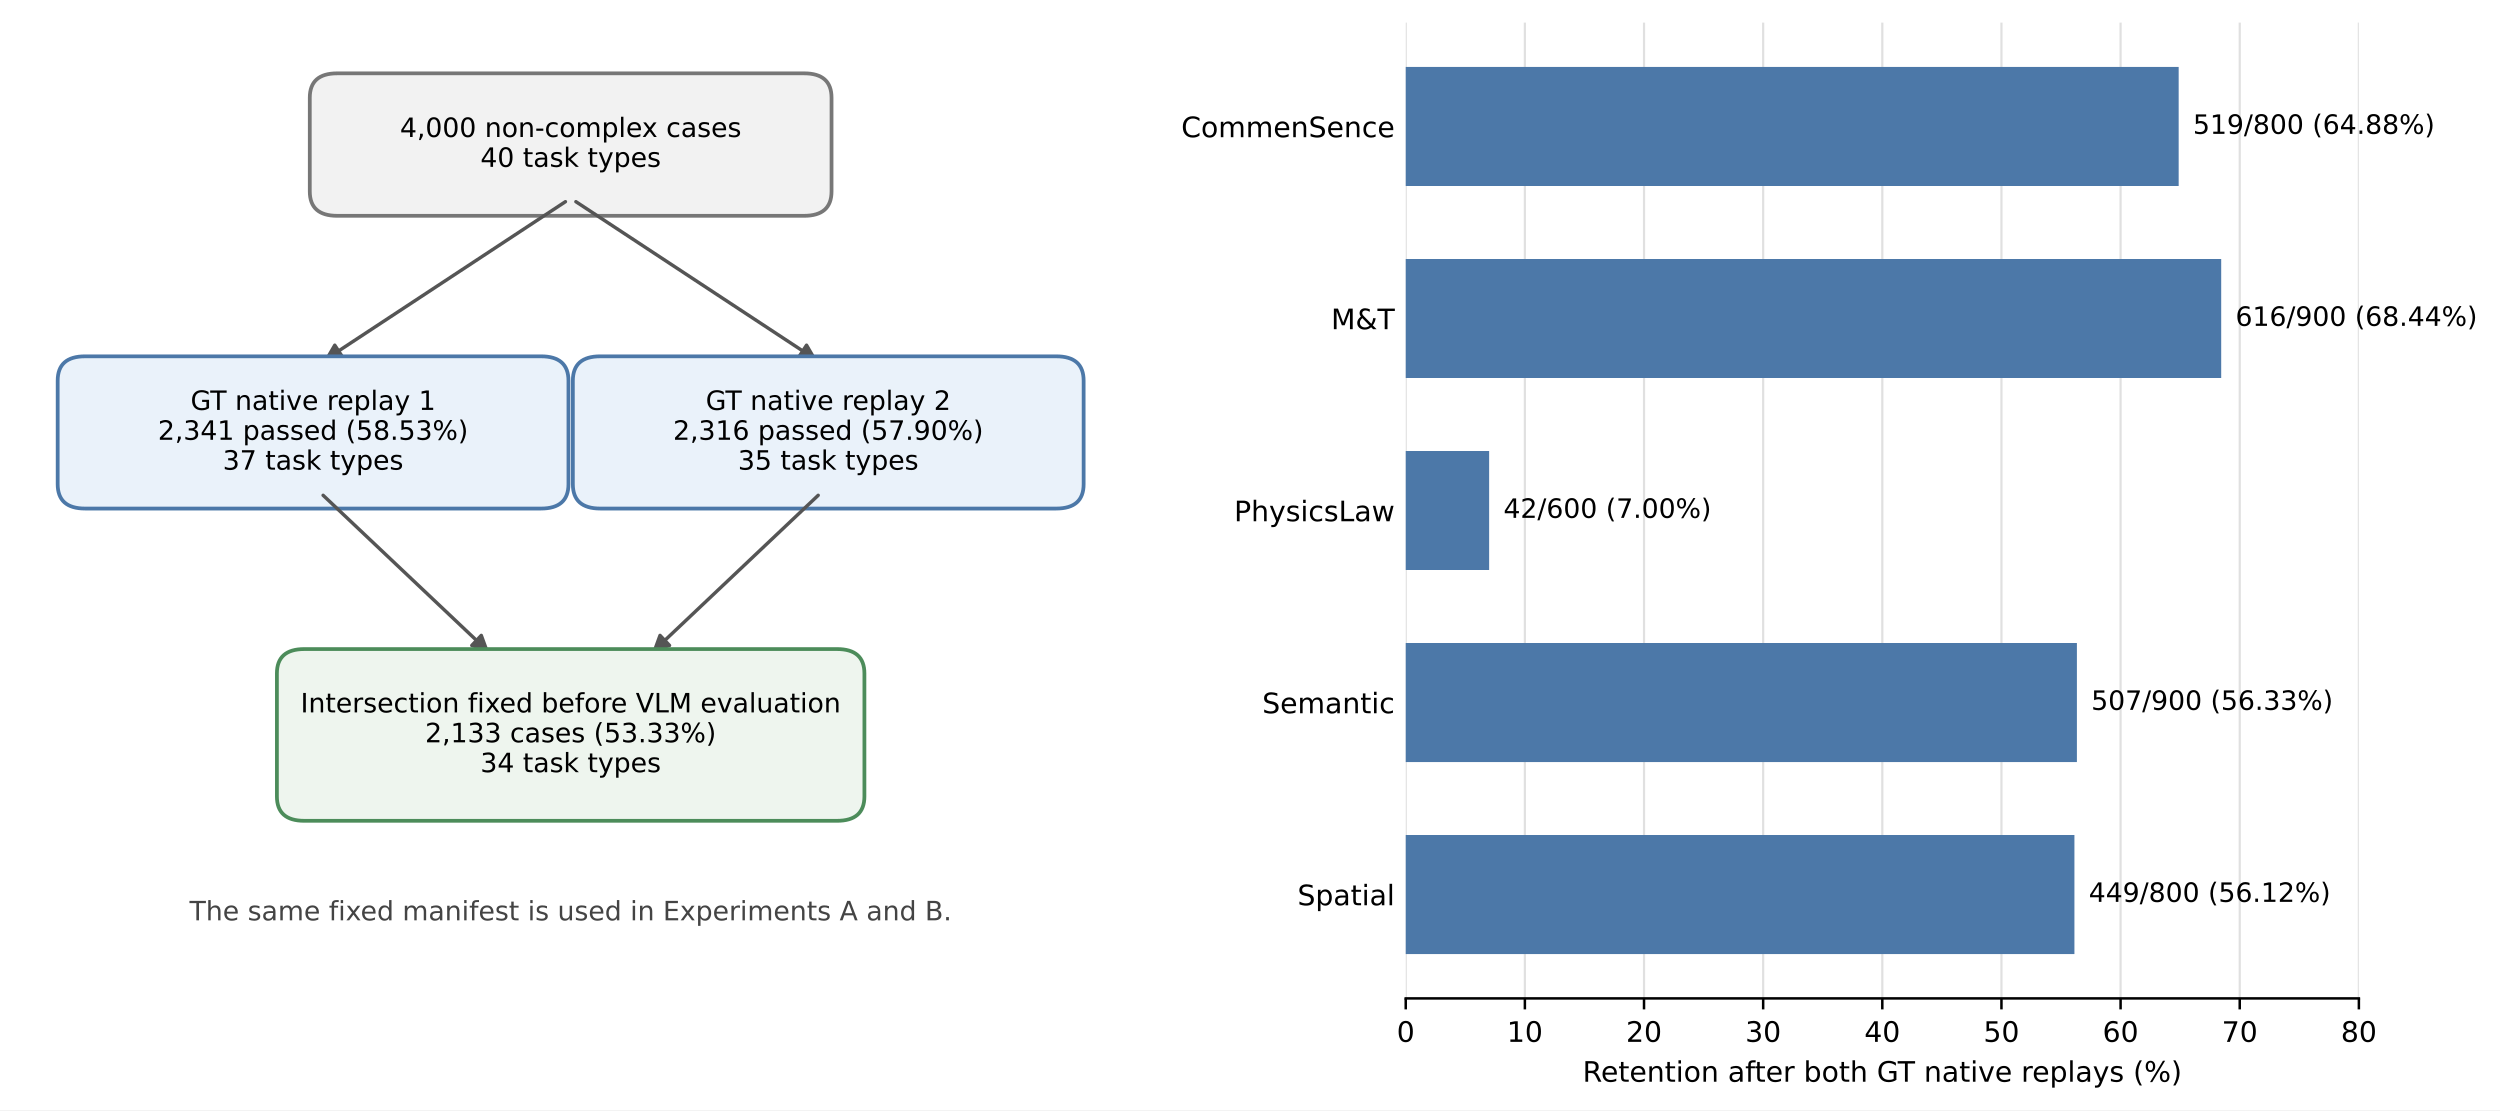
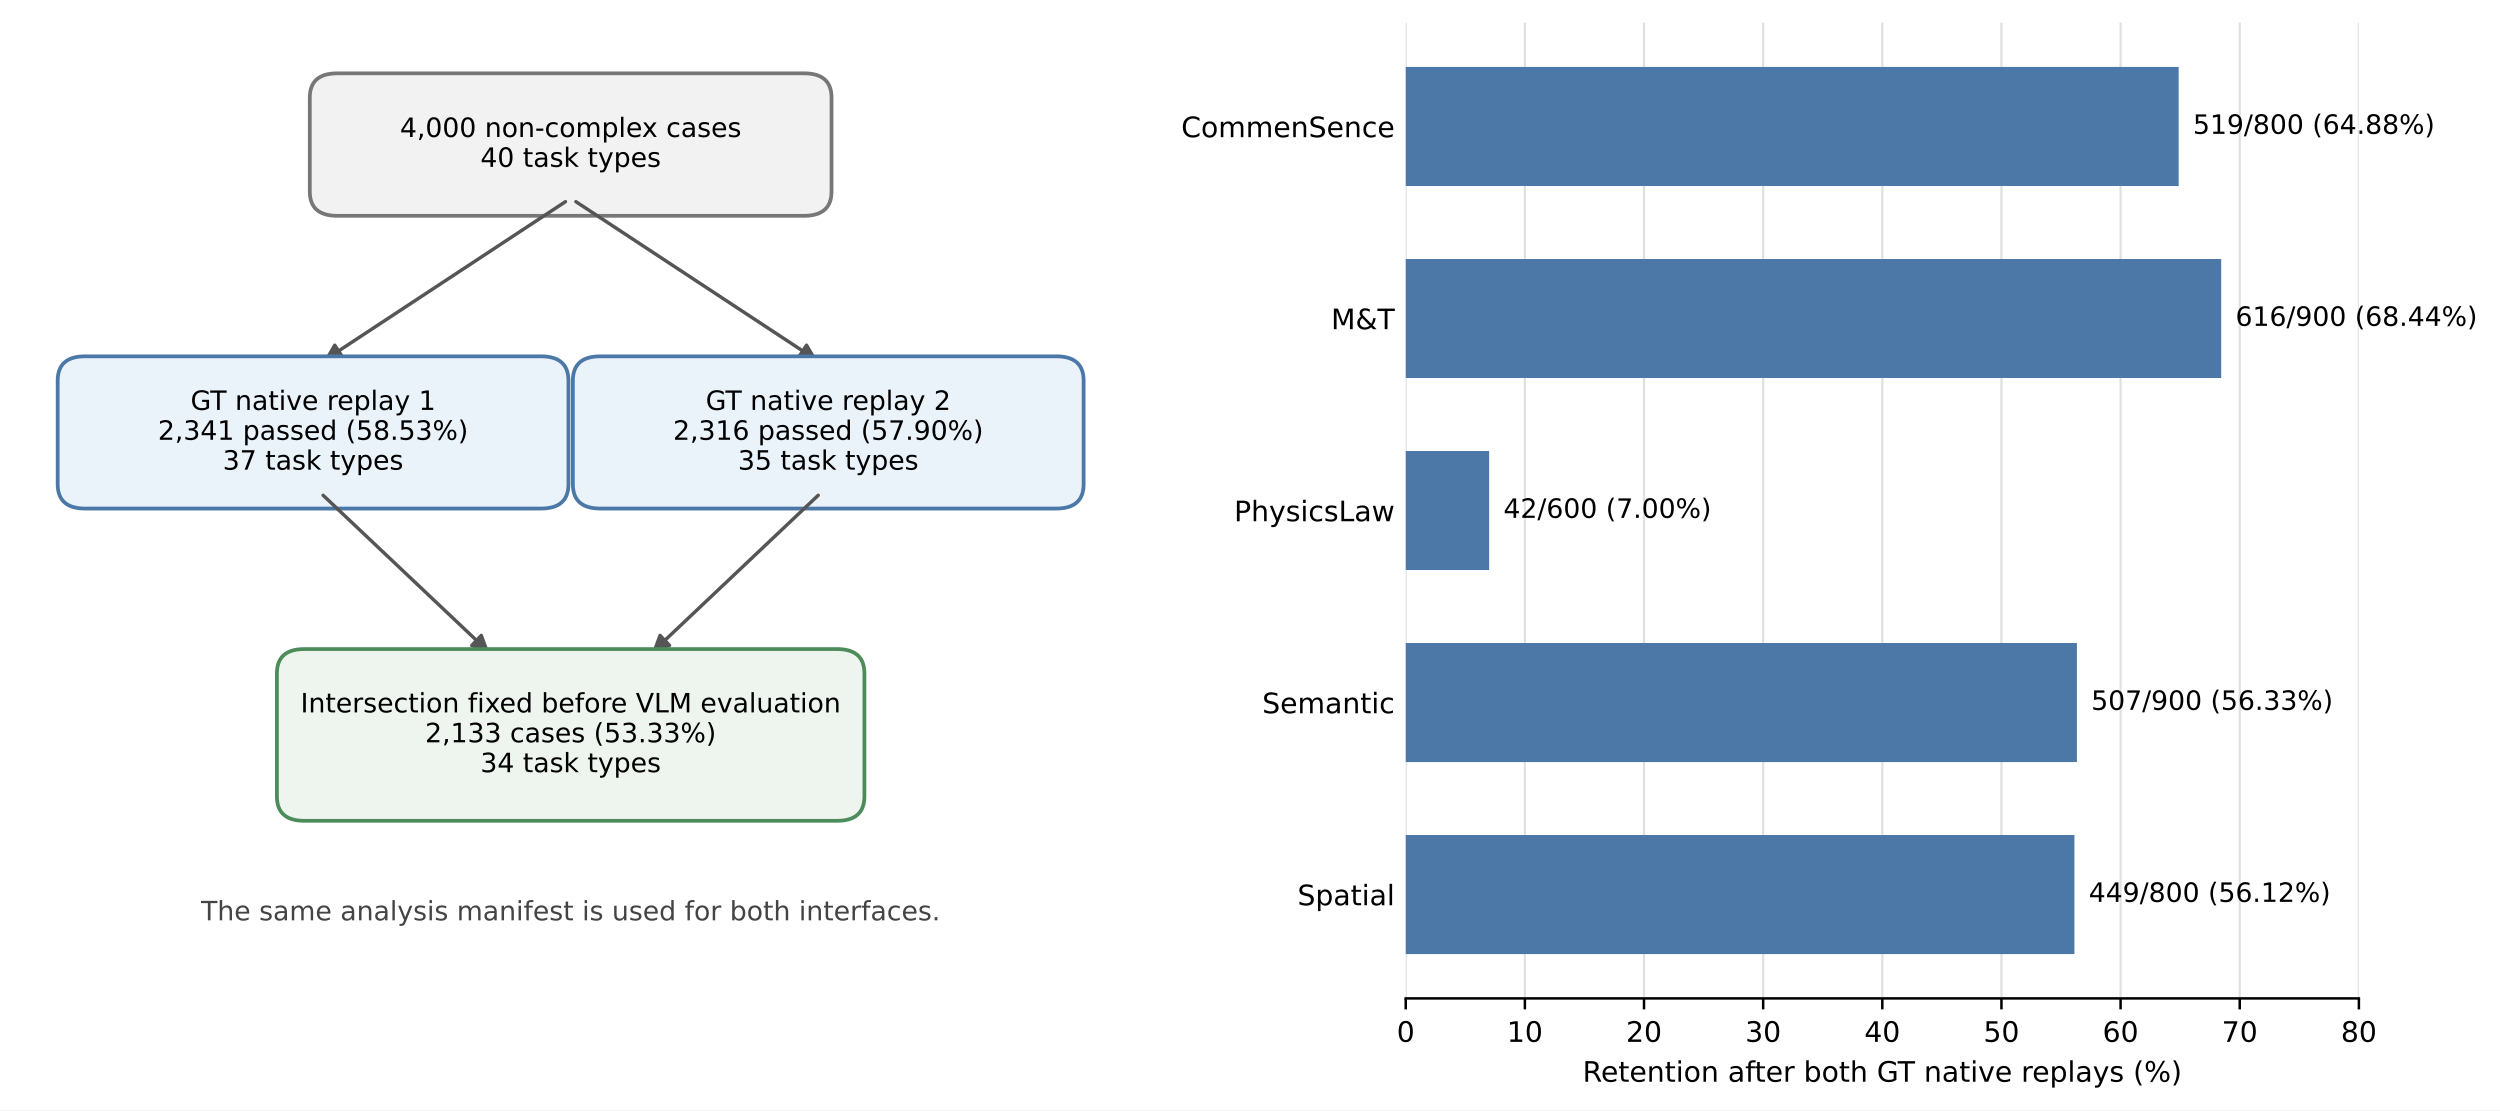
<svg xmlns="http://www.w3.org/2000/svg" xmlns:xlink="http://www.w3.org/1999/xlink" width="796.371pt" height="353.661pt" viewBox="0 0 796.371 353.661" version="1.1">
  <defs>
    <style type="text/css">*{stroke-linejoin: round; stroke-linecap: butt}</style>
  </defs>
  <g id="figure_1">
    <g id="patch_1">
      <path d="M 0 353.661 L 796.371 353.661 L 796.371 0 L 0 0 z " style="fill: #ffffff" />
    </g>
    <g id="axes_1">
      <g id="patch_2">
-         <path d="M 107.41 68.746 L 256.154 68.746 Q 264.884 68.746 264.884 60.975 L 264.884 31.135 Q 264.884 23.364 256.154 23.364 L 107.41 23.364 Q 98.681 23.364 98.681 31.135 L 98.681 60.975 Q 98.681 68.746 107.41 68.746 z " clip-path="url(#p38c311304d)" style="fill: #f2f2f2; stroke: #777777; stroke-width: 1.2; stroke-linejoin: miter" />
+         <path d="M 107.41 68.746 L 256.154 68.746 Q 264.884 68.746 264.884 60.975 L 264.884 31.135 Q 264.884 23.364 256.154 23.364 L 107.41 23.364 Q 98.681 23.364 98.681 31.135 L 98.681 60.975 Q 98.681 68.746 107.41 68.746 z " clip-path="url(#pd1486f3efa)" style="fill: #f2f2f2; stroke: #777777; stroke-width: 1.2; stroke-linejoin: miter" />
      </g>
      <g id="patch_3">
-         <path d="M 180.113 64.249 Q 141.63 89.571 104.175 114.217 " clip-path="url(#p38c311304d)" style="fill: none; stroke: #555555; stroke-width: 1.1; stroke-linecap: round" />
-         <path d="M 109.059 113.637 L 104.175 114.217 L 106.641 109.961 z " clip-path="url(#p38c311304d)" style="fill: #555555; stroke: #555555; stroke-width: 1.1; stroke-linecap: round" />
+         <path d="M 180.113 64.249 Q 141.63 89.571 104.175 114.217 " clip-path="url(#pd1486f3efa)" style="fill: none; stroke: #555555; stroke-width: 1.1; stroke-linecap: round" />
+         <path d="M 109.059 113.637 L 104.175 114.217 L 106.641 109.961 z " clip-path="url(#pd1486f3efa)" style="fill: #555555; stroke: #555555; stroke-width: 1.1; stroke-linecap: round" />
      </g>
      <g id="patch_4">
-         <path d="M 183.451 64.249 Q 221.934 89.571 259.39 114.217 " clip-path="url(#p38c311304d)" style="fill: none; stroke: #555555; stroke-width: 1.1; stroke-linecap: round" />
-         <path d="M 256.924 109.961 L 259.39 114.217 L 254.505 113.637 z " clip-path="url(#p38c311304d)" style="fill: #555555; stroke: #555555; stroke-width: 1.1; stroke-linecap: round" />
+         <path d="M 183.451 64.249 Q 221.934 89.571 259.39 114.217 " clip-path="url(#pd1486f3efa)" style="fill: none; stroke: #555555; stroke-width: 1.1; stroke-linecap: round" />
+         <path d="M 256.924 109.961 L 259.39 114.217 L 254.505 113.637 z " clip-path="url(#pd1486f3efa)" style="fill: #555555; stroke: #555555; stroke-width: 1.1; stroke-linecap: round" />
      </g>
      <g id="patch_5">
-         <path d="M 27.102 161.998 L 172.355 161.998 Q 181.084 161.998 181.084 154.227 L 181.084 121.278 Q 181.084 113.507 172.355 113.507 L 27.102 113.507 Q 18.373 113.507 18.373 121.278 L 18.373 154.227 Q 18.373 161.998 27.102 161.998 z " clip-path="url(#p38c311304d)" style="fill: #eaf2fa; stroke: #4c78a8; stroke-width: 1.2; stroke-linejoin: miter" />
+         <path d="M 27.102 161.998 L 172.355 161.998 Q 181.084 161.998 181.084 154.227 L 181.084 121.278 Q 181.084 113.507 172.355 113.507 L 27.102 113.507 Q 18.373 113.507 18.373 121.278 L 18.373 154.227 Q 18.373 161.998 27.102 161.998 z " clip-path="url(#pd1486f3efa)" style="fill: #eaf2fa; stroke: #4c78a8; stroke-width: 1.2; stroke-linejoin: miter" />
      </g>
      <g id="patch_6">
-         <path d="M 191.21 161.998 L 336.462 161.998 Q 345.191 161.998 345.191 154.227 L 345.191 121.278 Q 345.191 113.507 336.462 113.507 L 191.21 113.507 Q 182.481 113.507 182.481 121.278 L 182.481 154.227 Q 182.481 161.998 191.21 161.998 z " clip-path="url(#p38c311304d)" style="fill: #eaf2fa; stroke: #4c78a8; stroke-width: 1.2; stroke-linejoin: miter" />
+         <path d="M 191.21 161.998 L 336.462 161.998 Q 345.191 161.998 345.191 154.227 L 345.191 121.278 Q 345.191 113.507 336.462 113.507 L 191.21 113.507 Q 182.481 113.507 182.481 121.278 L 182.481 154.227 Q 182.481 161.998 191.21 161.998 z " clip-path="url(#pd1486f3efa)" style="fill: #eaf2fa; stroke: #4c78a8; stroke-width: 1.2; stroke-linejoin: miter" />
      </g>
      <g id="patch_7">
-         <path d="M 102.93 157.78 Q 129.41 182.827 154.996 207.028 " clip-path="url(#p38c311304d)" style="fill: none; stroke: #555555; stroke-width: 1.1; stroke-linecap: round" />
-         <path d="M 153.311 202.406 L 154.996 207.028 L 150.288 205.603 z " clip-path="url(#p38c311304d)" style="fill: #555555; stroke: #555555; stroke-width: 1.1; stroke-linecap: round" />
+         <path d="M 102.93 157.78 Q 129.41 182.827 154.996 207.028 " clip-path="url(#pd1486f3efa)" style="fill: none; stroke: #555555; stroke-width: 1.1; stroke-linecap: round" />
+         <path d="M 153.311 202.406 L 154.996 207.028 L 150.288 205.603 z " clip-path="url(#pd1486f3efa)" style="fill: #555555; stroke: #555555; stroke-width: 1.1; stroke-linecap: round" />
      </g>
      <g id="patch_8">
-         <path d="M 260.634 157.78 Q 234.155 182.827 208.569 207.028 " clip-path="url(#p38c311304d)" style="fill: none; stroke: #555555; stroke-width: 1.1; stroke-linecap: round" />
-         <path d="M 213.277 205.603 L 208.569 207.028 L 210.253 202.406 z " clip-path="url(#p38c311304d)" style="fill: #555555; stroke: #555555; stroke-width: 1.1; stroke-linecap: round" />
+         <path d="M 260.634 157.78 Q 234.155 182.827 208.569 207.028 " clip-path="url(#pd1486f3efa)" style="fill: none; stroke: #555555; stroke-width: 1.1; stroke-linecap: round" />
+         <path d="M 213.277 205.603 L 208.569 207.028 L 210.253 202.406 z " clip-path="url(#pd1486f3efa)" style="fill: #555555; stroke: #555555; stroke-width: 1.1; stroke-linecap: round" />
      </g>
      <g id="patch_9">
-         <path d="M 96.935 261.467 L 266.629 261.467 Q 275.358 261.467 275.358 253.696 L 275.358 214.53 Q 275.358 206.759 266.629 206.759 L 96.935 206.759 Q 88.206 206.759 88.206 214.53 L 88.206 253.696 Q 88.206 261.467 96.935 261.467 z " clip-path="url(#p38c311304d)" style="fill: #eef5ee; stroke: #4c8c5a; stroke-width: 1.2; stroke-linejoin: miter" />
+         <path d="M 96.935 261.467 L 266.629 261.467 Q 275.358 261.467 275.358 253.696 L 275.358 214.53 Q 275.358 206.759 266.629 206.759 L 96.935 206.759 Q 88.206 206.759 88.206 214.53 L 88.206 253.696 Q 88.206 261.467 96.935 261.467 z " clip-path="url(#pd1486f3efa)" style="fill: #eef5ee; stroke: #4c8c5a; stroke-width: 1.2; stroke-linejoin: miter" />
      </g>
      <g id="text_1">
        <text style="font: 8.5px 'DejaVu Sans'" transform="translate(127.397 43.6414)">4,000 non-complex cases</text>
        <text style="font: 8.5px 'DejaVu Sans'" transform="translate(153.0185 53.15954)">40 task types</text>
      </g>
      <g id="text_2">
        <text style="font: 8.5px 'DejaVu Sans'" transform="translate(60.69704 130.5801)">GT native replay 1</text>
        <text style="font: 8.5px 'DejaVu Sans'" transform="translate(50.29517 140.0983)">2,341 passed (58.53%)</text>
        <text style="font: 8.5px 'DejaVu Sans'" transform="translate(70.96478 149.6164)">37 task types</text>
      </g>
      <g id="text_3">
        <text style="font: 8.5px 'DejaVu Sans'" transform="translate(224.8045 130.5801)">GT native replay 2</text>
        <text style="font: 8.5px 'DejaVu Sans'" transform="translate(214.4026 140.0983)">2,316 passed (57.90%)</text>
        <text style="font: 8.5px 'DejaVu Sans'" transform="translate(235.0722 149.6164)">35 task types</text>
      </g>
      <g id="text_4">
        <text style="font: 8.5px 'DejaVu Sans'" transform="translate(95.75172 226.9405)">Intersection fixed before VLM evaluation</text>
        <text style="font: 8.5px 'DejaVu Sans'" transform="translate(135.4082 236.4587)">2,133 cases (53.33%)</text>
        <text style="font: 8.5px 'DejaVu Sans'" transform="translate(153.0185 245.9768)">34 task types</text>
      </g>
      <g id="text_5">
-         <text style="fill: #444444; font: 8.5px 'DejaVu Sans'; text-anchor: middle" x="181.782" y="293.173" transform="rotate(-0 181.7823 293.1728)">The same fixed manifest is used in Experiments A and B.</text>
+         <text style="fill: #444444; font: 8.5px 'DejaVu Sans'; text-anchor: middle" x="181.782" y="293.173" transform="rotate(-0 181.7823 293.1728)">The same analysis manifest is used for both interfaces.</text>
      </g>
    </g>
    <g id="axes_2">
      <g id="patch_10">
        <path d="M 447.795 318.04 L 751.416 318.04 L 751.416 7.2 L 447.795 7.2 z " style="fill: #ffffff" />
      </g>
      <g id="matplotlib.axis_1">
        <g id="xtick_1">
          <g id="line2d_1">
-             <path d="M 447.795 318.04 L 447.795 7.2 " clip-path="url(#pe8bd584b9b)" style="fill: none; stroke: #e0e0e0; stroke-width: 0.7; stroke-linecap: square" />
+             <path d="M 447.795 318.04 L 447.795 7.2 " clip-path="url(#pdb1a3ae900)" style="fill: none; stroke: #e0e0e0; stroke-width: 0.7; stroke-linecap: square" />
          </g>
          <g id="line2d_2">
            <defs>
-               <path id="me3265f4a52" d="M 0 0 L 0 3.5 " style="stroke: #000000; stroke-width: 0.8" />
+               <path id="m17b956e30d" d="M 0 0 L 0 3.5 " style="stroke: #000000; stroke-width: 0.8" />
            </defs>
            <g>
-               <use xlink:href="#me3265f4a52" x="447.795" y="318.04" style="stroke: #000000; stroke-width: 0.8" />
+               <use xlink:href="#m17b956e30d" x="447.795" y="318.04" style="stroke: #000000; stroke-width: 0.8" />
            </g>
          </g>
          <g id="text_6">
            <text style="font: 9px 'DejaVu Sans'; text-anchor: middle" x="447.795" y="331.879" transform="rotate(-0 447.7947 331.8786)">0</text>
          </g>
        </g>
        <g id="xtick_2">
          <g id="line2d_3">
-             <path d="M 485.747 318.04 L 485.747 7.2 " clip-path="url(#pe8bd584b9b)" style="fill: none; stroke: #e0e0e0; stroke-width: 0.7; stroke-linecap: square" />
+             <path d="M 485.747 318.04 L 485.747 7.2 " clip-path="url(#pdb1a3ae900)" style="fill: none; stroke: #e0e0e0; stroke-width: 0.7; stroke-linecap: square" />
          </g>
          <g id="line2d_4">
            <g>
-               <use xlink:href="#me3265f4a52" x="485.747" y="318.04" style="stroke: #000000; stroke-width: 0.8" />
+               <use xlink:href="#m17b956e30d" x="485.747" y="318.04" style="stroke: #000000; stroke-width: 0.8" />
            </g>
          </g>
          <g id="text_7">
            <text style="font: 9px 'DejaVu Sans'; text-anchor: middle" x="485.747" y="331.879" transform="rotate(-0 485.7474 331.8786)">10</text>
          </g>
        </g>
        <g id="xtick_3">
          <g id="line2d_5">
-             <path d="M 523.7 318.04 L 523.7 7.2 " clip-path="url(#pe8bd584b9b)" style="fill: none; stroke: #e0e0e0; stroke-width: 0.7; stroke-linecap: square" />
+             <path d="M 523.7 318.04 L 523.7 7.2 " clip-path="url(#pdb1a3ae900)" style="fill: none; stroke: #e0e0e0; stroke-width: 0.7; stroke-linecap: square" />
          </g>
          <g id="line2d_6">
            <g>
-               <use xlink:href="#me3265f4a52" x="523.7" y="318.04" style="stroke: #000000; stroke-width: 0.8" />
+               <use xlink:href="#m17b956e30d" x="523.7" y="318.04" style="stroke: #000000; stroke-width: 0.8" />
            </g>
          </g>
          <g id="text_8">
            <text style="font: 9px 'DejaVu Sans'; text-anchor: middle" x="523.7" y="331.879" transform="rotate(-0 523.7001 331.8786)">20</text>
          </g>
        </g>
        <g id="xtick_4">
          <g id="line2d_7">
-             <path d="M 561.653 318.04 L 561.653 7.2 " clip-path="url(#pe8bd584b9b)" style="fill: none; stroke: #e0e0e0; stroke-width: 0.7; stroke-linecap: square" />
+             <path d="M 561.653 318.04 L 561.653 7.2 " clip-path="url(#pdb1a3ae900)" style="fill: none; stroke: #e0e0e0; stroke-width: 0.7; stroke-linecap: square" />
          </g>
          <g id="line2d_8">
            <g>
-               <use xlink:href="#me3265f4a52" x="561.653" y="318.04" style="stroke: #000000; stroke-width: 0.8" />
+               <use xlink:href="#m17b956e30d" x="561.653" y="318.04" style="stroke: #000000; stroke-width: 0.8" />
            </g>
          </g>
          <g id="text_9">
            <text style="font: 9px 'DejaVu Sans'; text-anchor: middle" x="561.653" y="331.879" transform="rotate(-0 561.6528 331.8786)">30</text>
          </g>
        </g>
        <g id="xtick_5">
          <g id="line2d_9">
-             <path d="M 599.605 318.04 L 599.605 7.2 " clip-path="url(#pe8bd584b9b)" style="fill: none; stroke: #e0e0e0; stroke-width: 0.7; stroke-linecap: square" />
+             <path d="M 599.605 318.04 L 599.605 7.2 " clip-path="url(#pdb1a3ae900)" style="fill: none; stroke: #e0e0e0; stroke-width: 0.7; stroke-linecap: square" />
          </g>
          <g id="line2d_10">
            <g>
-               <use xlink:href="#me3265f4a52" x="599.605" y="318.04" style="stroke: #000000; stroke-width: 0.8" />
+               <use xlink:href="#m17b956e30d" x="599.605" y="318.04" style="stroke: #000000; stroke-width: 0.8" />
            </g>
          </g>
          <g id="text_10">
            <text style="font: 9px 'DejaVu Sans'; text-anchor: middle" x="599.605" y="331.879" transform="rotate(-0 599.6054 331.8786)">40</text>
          </g>
        </g>
        <g id="xtick_6">
          <g id="line2d_11">
-             <path d="M 637.558 318.04 L 637.558 7.2 " clip-path="url(#pe8bd584b9b)" style="fill: none; stroke: #e0e0e0; stroke-width: 0.7; stroke-linecap: square" />
+             <path d="M 637.558 318.04 L 637.558 7.2 " clip-path="url(#pdb1a3ae900)" style="fill: none; stroke: #e0e0e0; stroke-width: 0.7; stroke-linecap: square" />
          </g>
          <g id="line2d_12">
            <g>
-               <use xlink:href="#me3265f4a52" x="637.558" y="318.04" style="stroke: #000000; stroke-width: 0.8" />
+               <use xlink:href="#m17b956e30d" x="637.558" y="318.04" style="stroke: #000000; stroke-width: 0.8" />
            </g>
          </g>
          <g id="text_11">
            <text style="font: 9px 'DejaVu Sans'; text-anchor: middle" x="637.558" y="331.879" transform="rotate(-0 637.5581 331.8786)">50</text>
          </g>
        </g>
        <g id="xtick_7">
          <g id="line2d_13">
-             <path d="M 675.511 318.04 L 675.511 7.2 " clip-path="url(#pe8bd584b9b)" style="fill: none; stroke: #e0e0e0; stroke-width: 0.7; stroke-linecap: square" />
+             <path d="M 675.511 318.04 L 675.511 7.2 " clip-path="url(#pdb1a3ae900)" style="fill: none; stroke: #e0e0e0; stroke-width: 0.7; stroke-linecap: square" />
          </g>
          <g id="line2d_14">
            <g>
-               <use xlink:href="#me3265f4a52" x="675.511" y="318.04" style="stroke: #000000; stroke-width: 0.8" />
+               <use xlink:href="#m17b956e30d" x="675.511" y="318.04" style="stroke: #000000; stroke-width: 0.8" />
            </g>
          </g>
          <g id="text_12">
            <text style="font: 9px 'DejaVu Sans'; text-anchor: middle" x="675.511" y="331.879" transform="rotate(-0 675.5108 331.8786)">60</text>
          </g>
        </g>
        <g id="xtick_8">
          <g id="line2d_15">
-             <path d="M 713.463 318.04 L 713.463 7.2 " clip-path="url(#pe8bd584b9b)" style="fill: none; stroke: #e0e0e0; stroke-width: 0.7; stroke-linecap: square" />
+             <path d="M 713.463 318.04 L 713.463 7.2 " clip-path="url(#pdb1a3ae900)" style="fill: none; stroke: #e0e0e0; stroke-width: 0.7; stroke-linecap: square" />
          </g>
          <g id="line2d_16">
            <g>
-               <use xlink:href="#me3265f4a52" x="713.463" y="318.04" style="stroke: #000000; stroke-width: 0.8" />
+               <use xlink:href="#m17b956e30d" x="713.463" y="318.04" style="stroke: #000000; stroke-width: 0.8" />
            </g>
          </g>
          <g id="text_13">
            <text style="font: 9px 'DejaVu Sans'; text-anchor: middle" x="713.463" y="331.879" transform="rotate(-0 713.4635 331.8786)">70</text>
          </g>
        </g>
        <g id="xtick_9">
          <g id="line2d_17">
-             <path d="M 751.416 318.04 L 751.416 7.2 " clip-path="url(#pe8bd584b9b)" style="fill: none; stroke: #e0e0e0; stroke-width: 0.7; stroke-linecap: square" />
+             <path d="M 751.416 318.04 L 751.416 7.2 " clip-path="url(#pdb1a3ae900)" style="fill: none; stroke: #e0e0e0; stroke-width: 0.7; stroke-linecap: square" />
          </g>
          <g id="line2d_18">
            <g>
-               <use xlink:href="#me3265f4a52" x="751.416" y="318.04" style="stroke: #000000; stroke-width: 0.8" />
+               <use xlink:href="#m17b956e30d" x="751.416" y="318.04" style="stroke: #000000; stroke-width: 0.8" />
            </g>
          </g>
          <g id="text_14">
            <text style="font: 9px 'DejaVu Sans'; text-anchor: middle" x="751.416" y="331.879" transform="rotate(-0 751.4162 331.8786)">80</text>
          </g>
        </g>
        <g id="text_15">
          <text style="font: 9px 'DejaVu Sans'; text-anchor: middle" x="599.605" y="344.589" transform="rotate(-0 599.6054 344.5889)">Retention after both GT native replays (%)</text>
        </g>
      </g>
      <g id="matplotlib.axis_2">
        <g id="ytick_1">
          <g id="line2d_19" />
          <g id="text_16">
            <text style="font: 9px 'DejaVu Sans'; text-anchor: end" x="444.295" y="43.71" transform="rotate(-0 444.2947 43.70951)">CommenSence</text>
          </g>
        </g>
        <g id="ytick_2">
          <g id="line2d_20" />
          <g id="text_17">
            <text style="font: 9px 'DejaVu Sans'; text-anchor: end" x="444.295" y="104.874" transform="rotate(-0 444.2947 104.8744)">M&amp;T</text>
          </g>
        </g>
        <g id="ytick_3">
          <g id="line2d_21" />
          <g id="text_18">
            <text style="font: 9px 'DejaVu Sans'; text-anchor: end" x="444.295" y="166.039" transform="rotate(-0 444.2947 166.0393)">PhysicsLaw</text>
          </g>
        </g>
        <g id="ytick_4">
          <g id="line2d_22" />
          <g id="text_19">
            <text style="font: 9px 'DejaVu Sans'; text-anchor: end" x="444.295" y="227.204" transform="rotate(-0 444.2947 227.2042)">Semantic</text>
          </g>
        </g>
        <g id="ytick_5">
          <g id="line2d_23" />
          <g id="text_20">
            <text style="font: 9px 'DejaVu Sans'; text-anchor: end" x="444.295" y="288.369" transform="rotate(-0 444.2947 288.3691)">Spatial</text>
          </g>
        </g>
      </g>
      <g id="patch_11">
-         <path d="M 447.795 21.329 L 694.013 21.329 L 694.013 59.251 L 447.795 59.251 z " clip-path="url(#pe8bd584b9b)" style="fill: #4c78a8" />
+         <path d="M 447.795 21.329 L 694.013 21.329 L 694.013 59.251 L 447.795 59.251 z " clip-path="url(#pdb1a3ae900)" style="fill: #4c78a8" />
      </g>
      <g id="patch_12">
-         <path d="M 447.795 82.494 L 707.56 82.494 L 707.56 120.416 L 447.795 120.416 z " clip-path="url(#pe8bd584b9b)" style="fill: #4c78a8" />
+         <path d="M 447.795 82.494 L 707.56 82.494 L 707.56 120.416 L 447.795 120.416 z " clip-path="url(#pdb1a3ae900)" style="fill: #4c78a8" />
      </g>
      <g id="patch_13">
-         <path d="M 447.795 143.659 L 474.362 143.659 L 474.362 181.581 L 447.795 181.581 z " clip-path="url(#pe8bd584b9b)" style="fill: #4c78a8" />
+         <path d="M 447.795 143.659 L 474.362 143.659 L 474.362 181.581 L 447.795 181.581 z " clip-path="url(#pdb1a3ae900)" style="fill: #4c78a8" />
      </g>
      <g id="patch_14">
-         <path d="M 447.795 204.824 L 661.595 204.824 L 661.595 242.746 L 447.795 242.746 z " clip-path="url(#pe8bd584b9b)" style="fill: #4c78a8" />
+         <path d="M 447.795 204.824 L 661.595 204.824 L 661.595 242.746 L 447.795 242.746 z " clip-path="url(#pdb1a3ae900)" style="fill: #4c78a8" />
      </g>
      <g id="patch_15">
-         <path d="M 447.795 265.989 L 660.804 265.989 L 660.804 303.911 L 447.795 303.911 z " clip-path="url(#pe8bd584b9b)" style="fill: #4c78a8" />
+         <path d="M 447.795 265.989 L 660.804 265.989 L 660.804 303.911 L 447.795 303.911 z " clip-path="url(#pdb1a3ae900)" style="fill: #4c78a8" />
      </g>
      <g id="patch_16">
        <path d="M 447.795 318.04 L 751.416 318.04 " style="fill: none; stroke: #000000; stroke-width: 0.8; stroke-linejoin: miter; stroke-linecap: square" />
      </g>
      <g id="text_21">
        <text style="font: 8.5px 'DejaVu Sans'; text-anchor: start" x="698.567" y="42.636" transform="rotate(-0 698.5671 42.63568)">519/800 (64.88%)</text>
      </g>
      <g id="text_22">
        <text style="font: 8.5px 'DejaVu Sans'; text-anchor: start" x="712.114" y="103.801" transform="rotate(-0 712.1141 103.8006)">616/900 (68.44%)</text>
      </g>
      <g id="text_23">
        <text style="font: 8.5px 'DejaVu Sans'; text-anchor: start" x="478.916" y="164.965" transform="rotate(-0 478.9159 164.9655)">42/600 (7.00%)</text>
      </g>
      <g id="text_24">
        <text style="font: 8.5px 'DejaVu Sans'; text-anchor: start" x="666.149" y="226.13" transform="rotate(-0 666.1491 226.1304)">507/900 (56.33%)</text>
      </g>
      <g id="text_25">
        <text style="font: 8.5px 'DejaVu Sans'; text-anchor: start" x="665.358" y="287.295" transform="rotate(-0 665.3585 287.2953)">449/800 (56.12%)</text>
      </g>
    </g>
  </g>
  <defs>
-     <clipPath id="p38c311304d">
+     <clipPath id="pd1486f3efa">
      <rect x="7.2" y="7.2" width="349.165" height="310.84" />
    </clipPath>
-     <clipPath id="pe8bd584b9b">
+     <clipPath id="pdb1a3ae900">
      <rect x="447.795" y="7.2" width="303.621" height="310.84" />
    </clipPath>
  </defs>
</svg>
